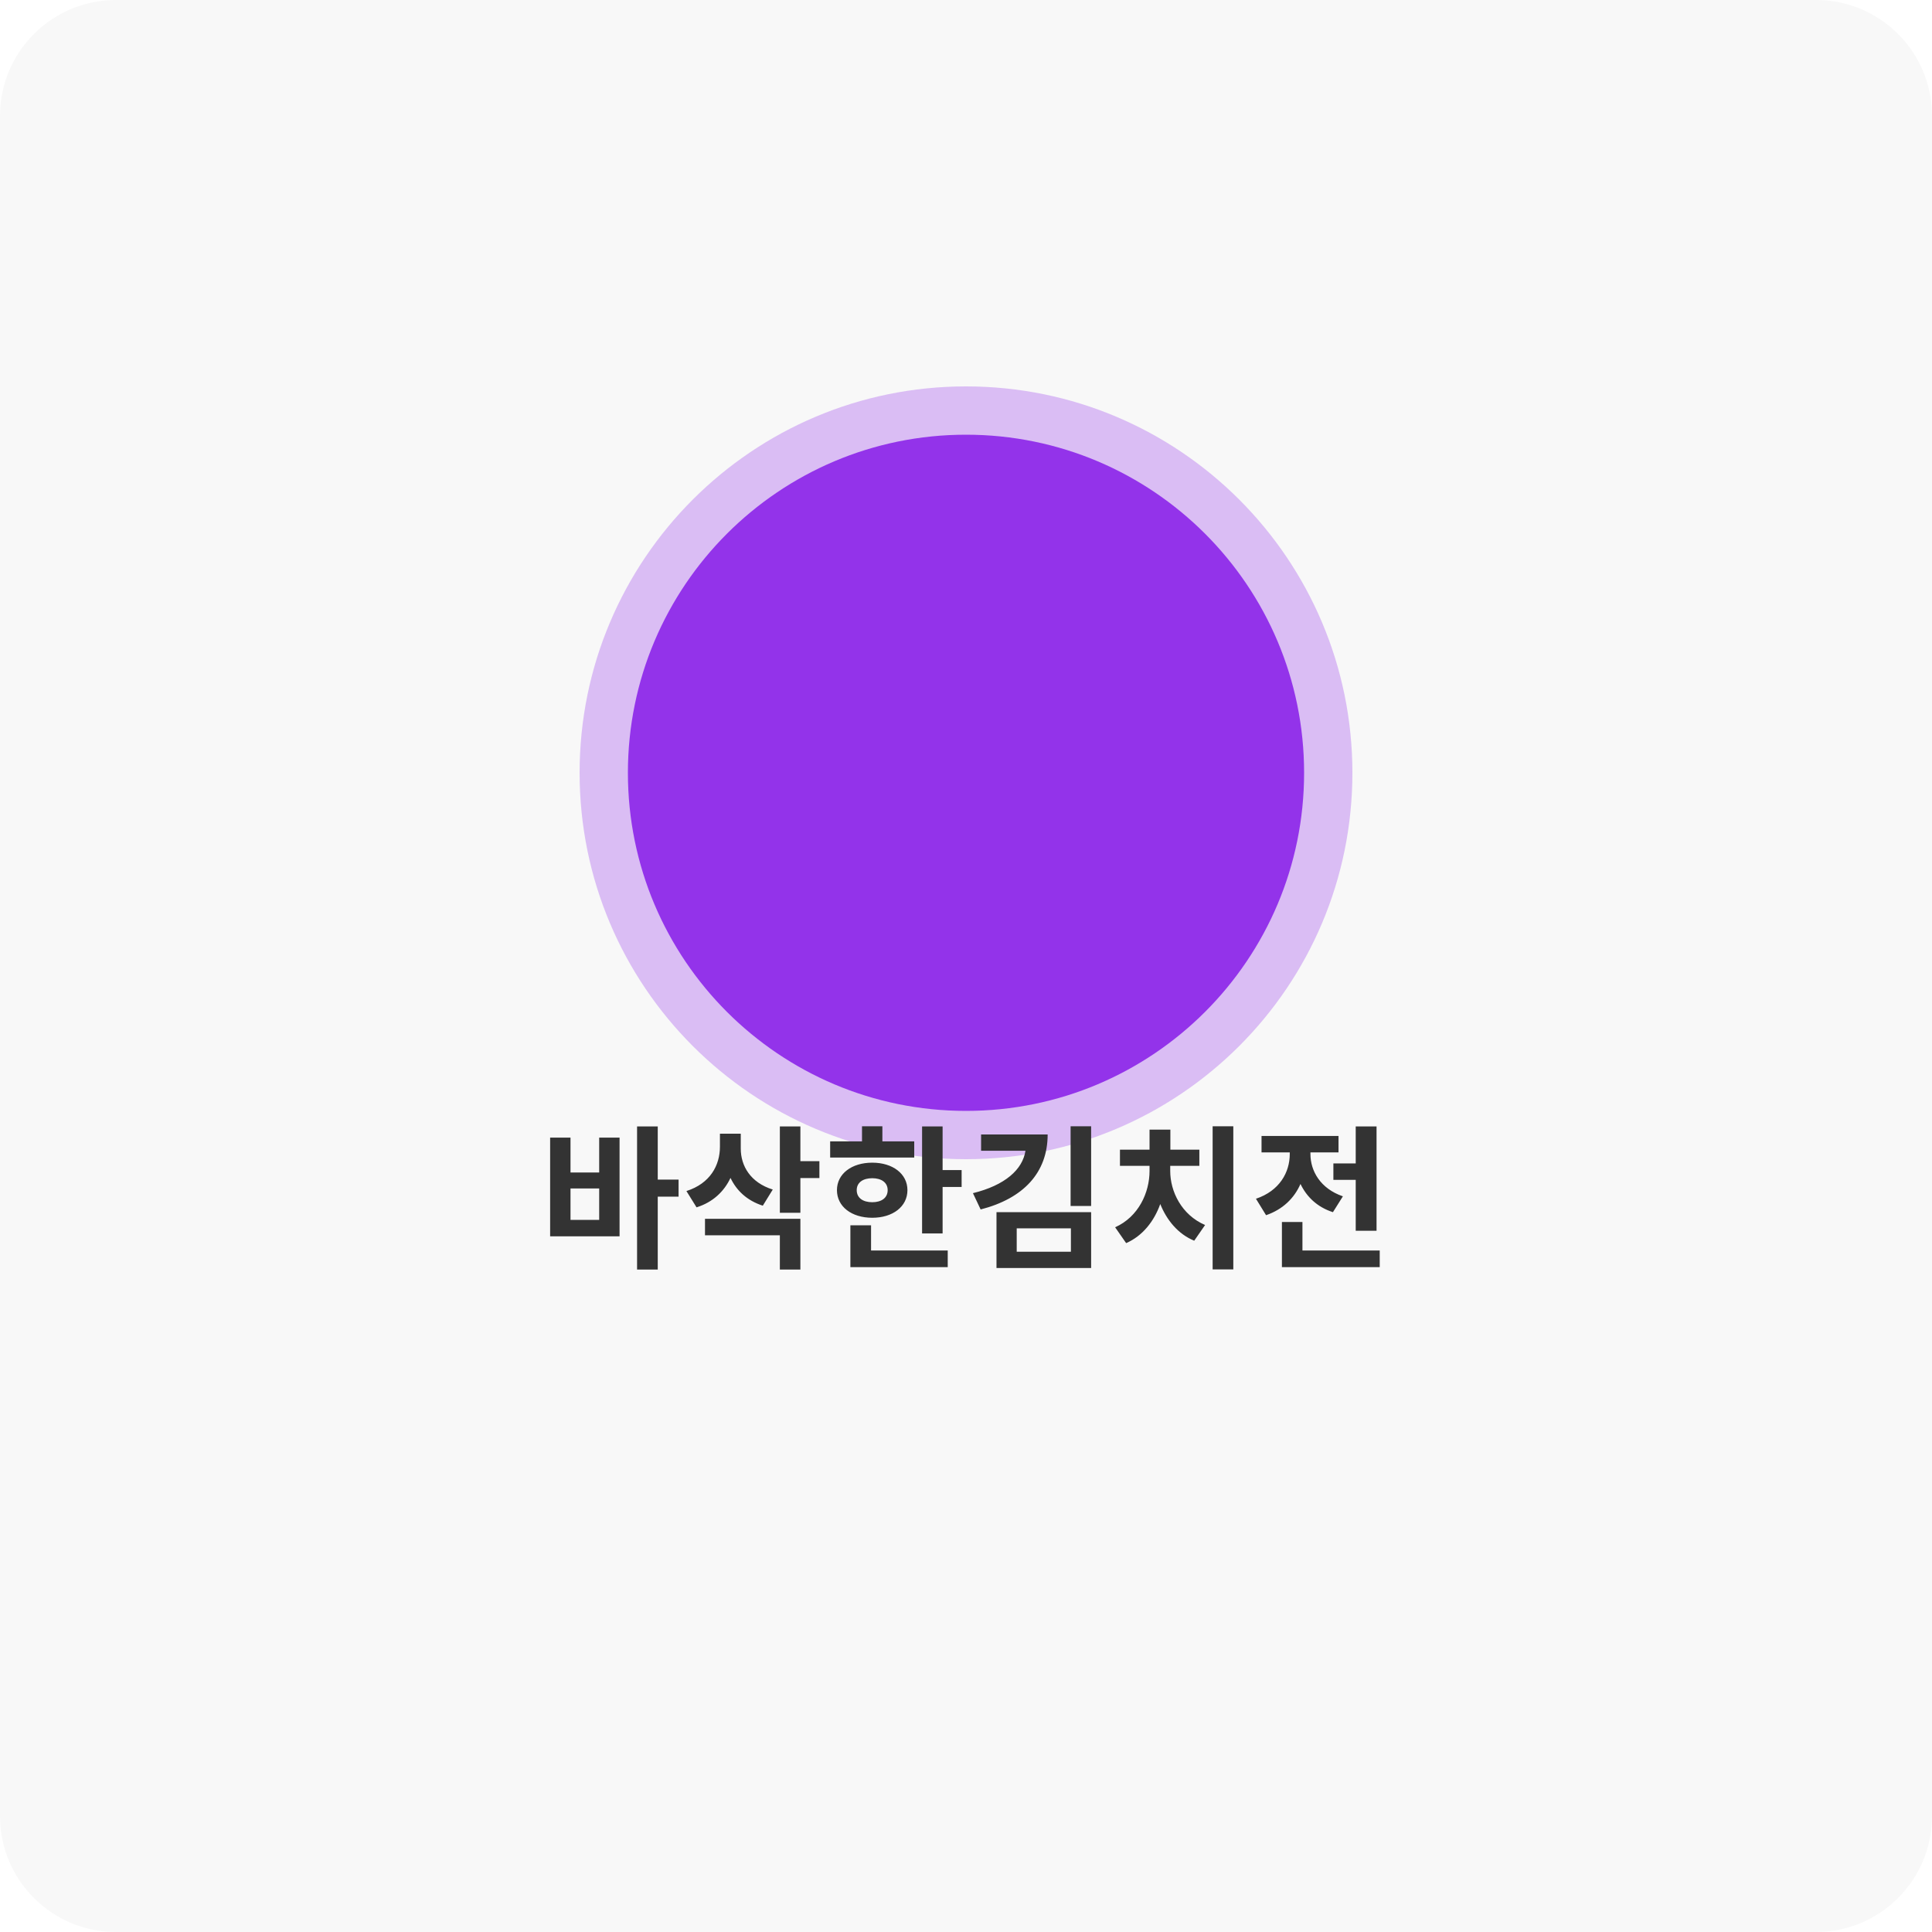
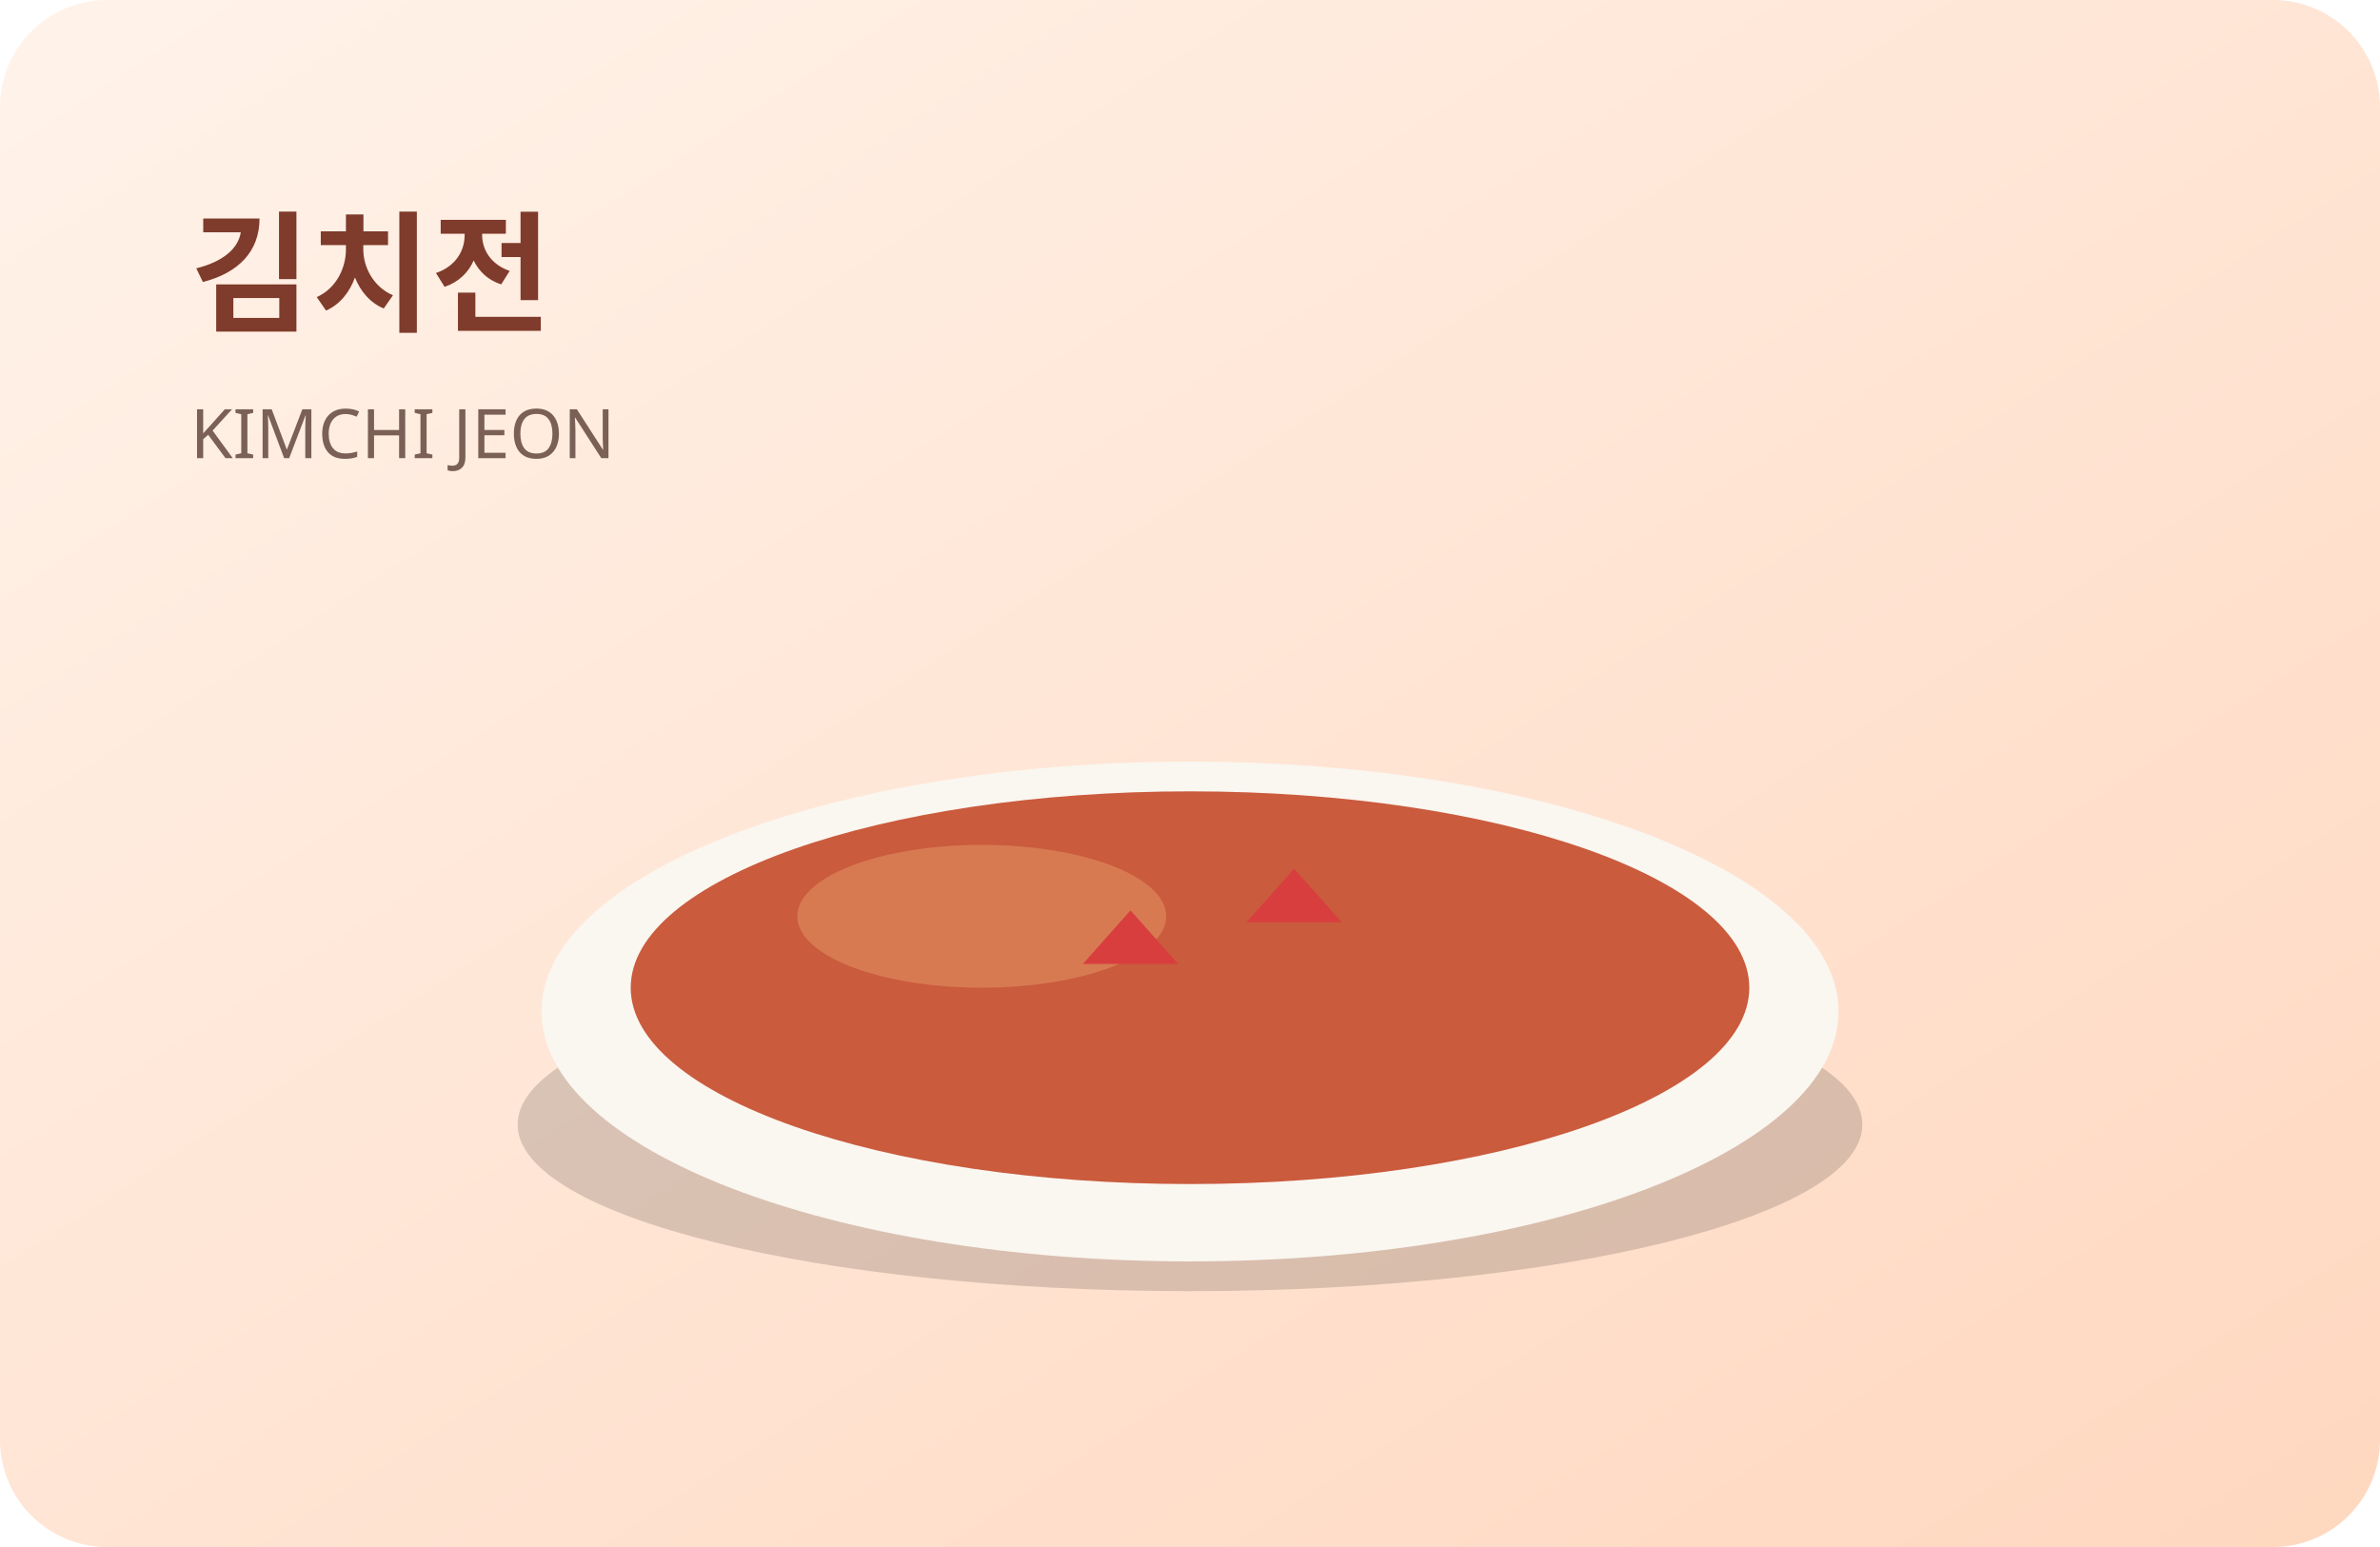
- <svg xmlns="http://www.w3.org/2000/svg" viewBox="0 0 200 200" width="200" height="200">
-   <rect width="200" height="200" fill="#f8f8f8" rx="12" />
-   <circle cx="100" cy="80" r="40" fill="#9333EA" opacity="0.3" />
-   <circle cx="100" cy="80" r="35" fill="#9333EA" />
-   <text x="100" y="130" font-size="16" font-weight="bold" text-anchor="middle" fill="#333" font-family="Arial, sans-serif">
-       바삭한김치전
-     </text>
+ <svg xmlns="http://www.w3.org/2000/svg" viewBox="0 0 800 520">
+   <defs>
+     <linearGradient id="bg-recipekimchijeonsvg" x1="0" y1="0" x2="1" y2="1">
+       <stop offset="0%" stop-color="#fff3ea" />
+       <stop offset="100%" stop-color="#ffd7bf" />
+     </linearGradient>
+   </defs>
+   <rect width="800" height="520" rx="36" fill="url(#bg-recipekimchijeonsvg)" />
+   <ellipse cx="400" cy="378" rx="226" ry="56" fill="#2f221b" opacity="0.18" />
+   <ellipse cx="400" cy="340" rx="218" ry="84" fill="#faf6f0" />
+   <ellipse cx="400" cy="332" rx="188" ry="66" fill="#ca5b3d" />
+   <ellipse cx="330" cy="308" rx="62" ry="24" fill="#d77a52" />
+   <path d="M364 324 L380 306 L396 324 Z" fill="#d83e3e" />
+   <path d="M419 310 L435 292 L451 310 Z" fill="#d83e3e" />
+   <text x="64" y="108" font-size="44" font-weight="700" fill="#7f3b2b" font-family="sans-serif">김치전</text>
+   <text x="64" y="154" font-size="23" fill="#7a6056" font-family="sans-serif">KIMCHI JEON</text>
</svg>
